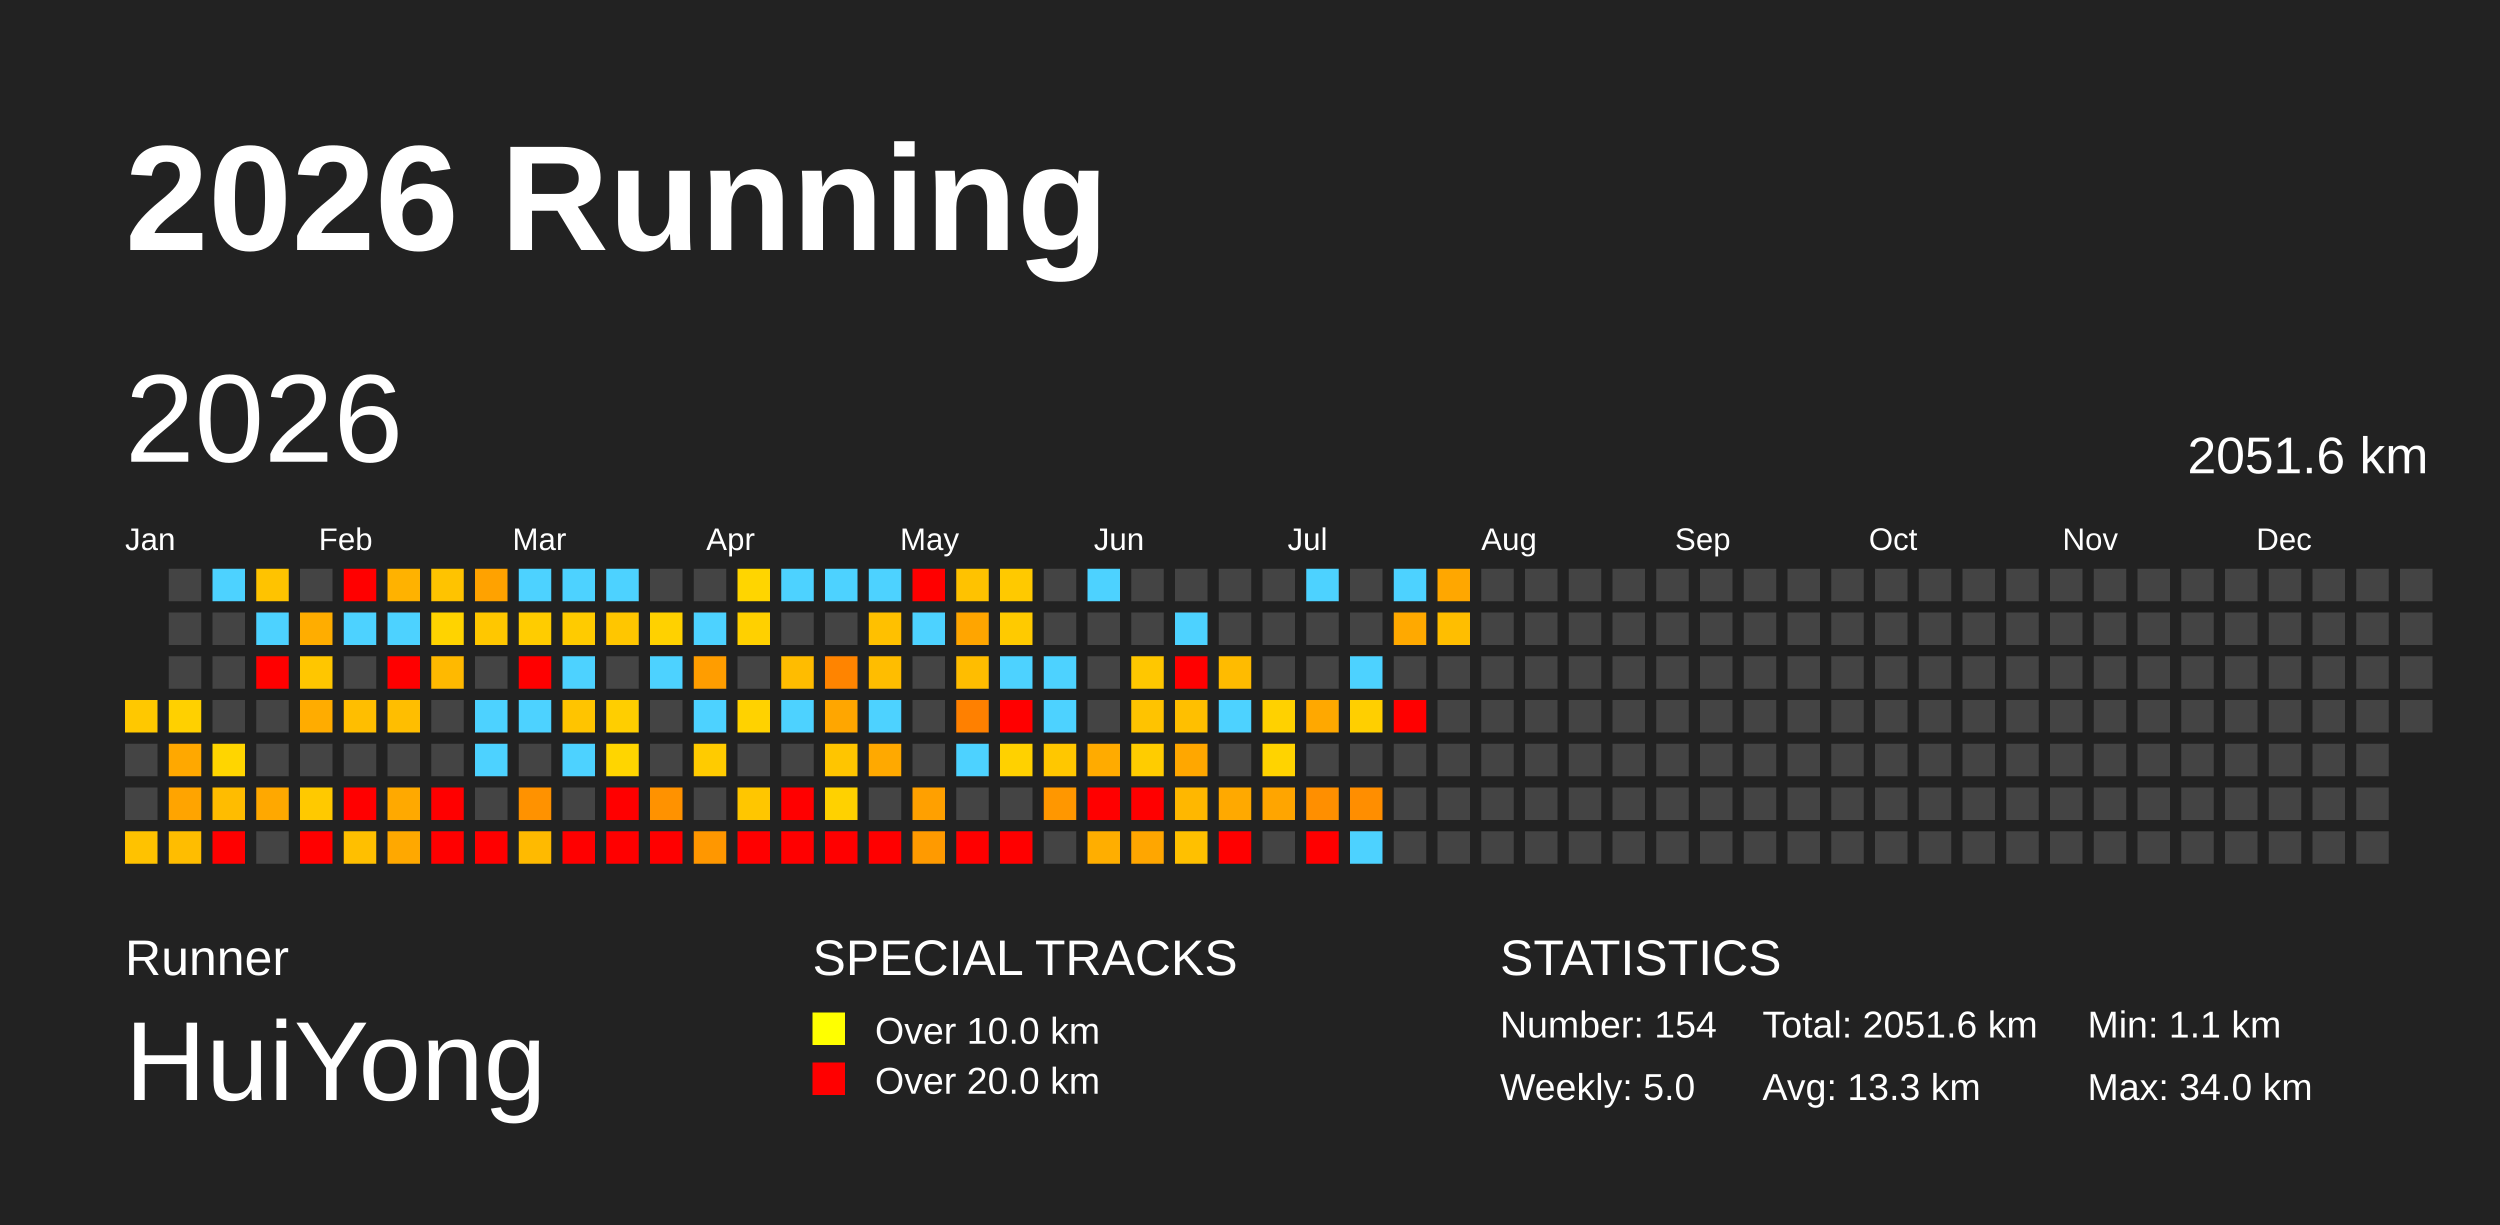
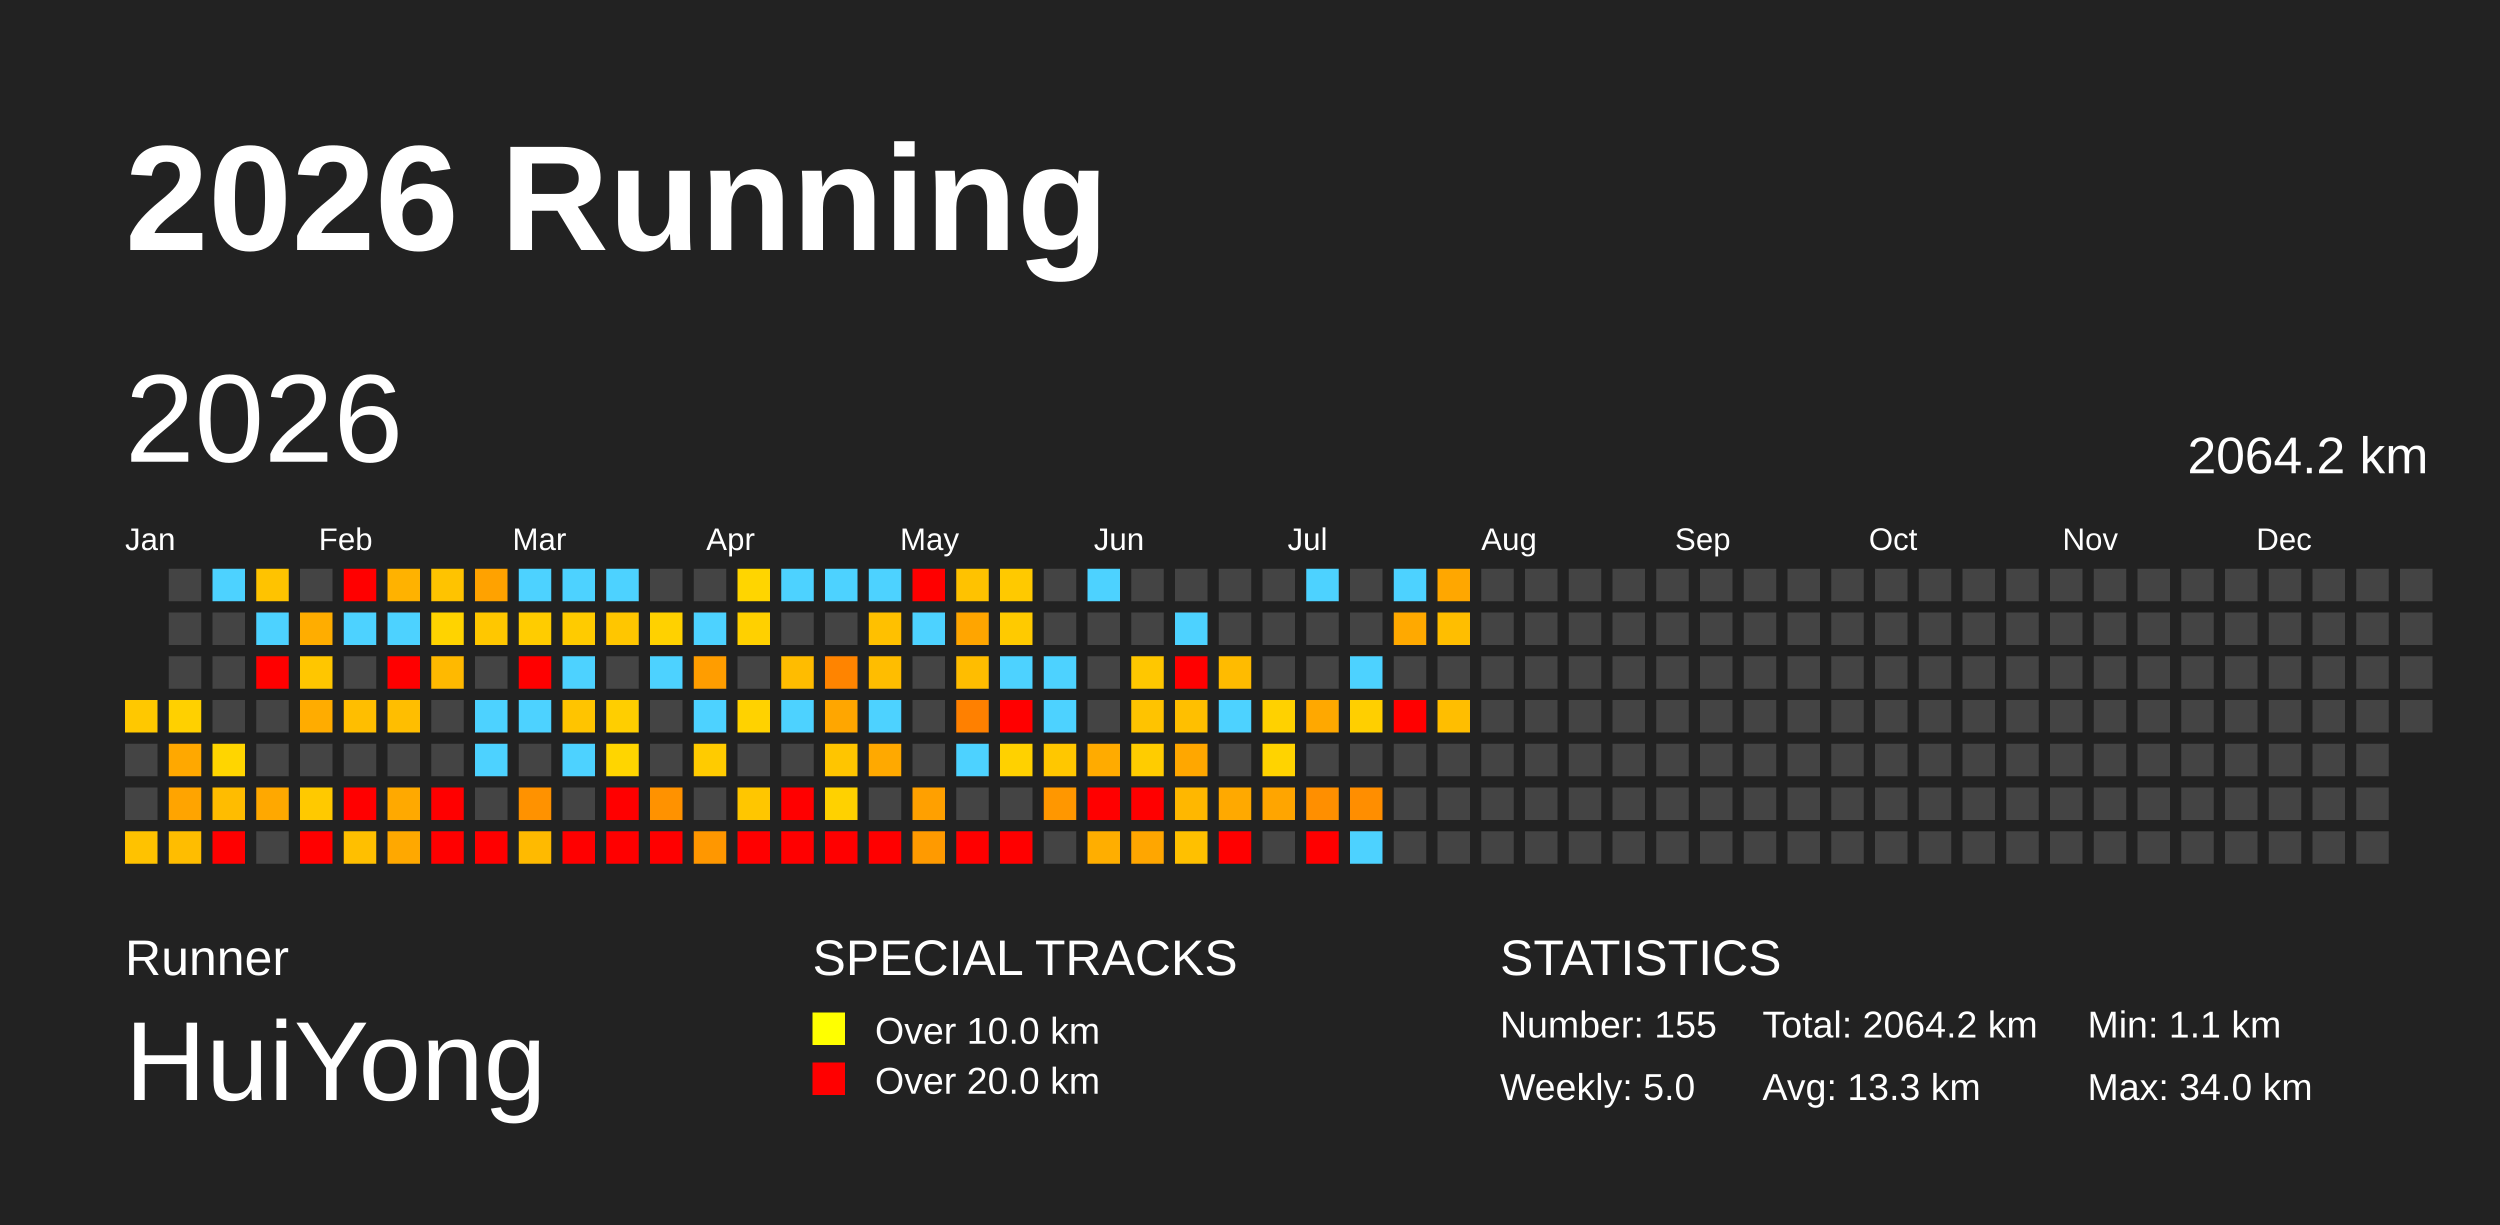
<svg xmlns="http://www.w3.org/2000/svg" baseProfile="full" height="98mm" version="1.1" viewBox="0,0,200,98" width="200mm">
  <defs />
  <rect fill="#222222" height="98" width="200" x="0" y="0" />
  <text fill="#FFFFFF" style="font-size:12px; font-family:Arial; font-weight:bold;" x="10" y="20">2026 Running</text>
  <text fill="#FFFFFF" style="font-size:4px; font-family:Arial" x="10" y="78">Runner</text>
  <text fill="#FFFFFF" style="font-size:9px; font-family:Arial" x="10" y="88">HuiYong</text>
  <text fill="#FFFFFF" style="font-size:4px; font-family:Arial" x="65" y="78">SPECIAL TRACKS</text>
  <rect fill="yellow" height="2.6" width="2.6" x="65" y="81" />
  <text fill="#FFFFFF" style="font-size:3px; font-family:Arial" x="70" y="83.5">Over 10.0 km</text>
  <rect fill="red" height="2.6" width="2.6" x="65" y="85" />
  <text fill="#FFFFFF" style="font-size:3px; font-family:Arial" x="70" y="87.5">Over 20.0 km</text>
  <text fill="#FFFFFF" style="font-size:4px; font-family:Arial" x="120" y="78">STATISTICS</text>
-   <text fill="#FFFFFF" style="font-size:3px; font-family:Arial" x="120" y="83">Number: 154</text>
+   <text fill="#FFFFFF" style="font-size:3px; font-family:Arial" x="120" y="83">Number: 155</text>
  <text fill="#FFFFFF" style="font-size:3px; font-family:Arial" x="120" y="88">Weekly: 5.0</text>
-   <text fill="#FFFFFF" style="font-size:3px; font-family:Arial" x="141" y="83">Total: 2051.6 km</text>
+   <text fill="#FFFFFF" style="font-size:3px; font-family:Arial" x="141" y="83">Total: 2064.2 km</text>
  <text fill="#FFFFFF" style="font-size:3px; font-family:Arial" x="141" y="88">Avg: 13.3 km</text>
  <text fill="#FFFFFF" style="font-size:3px; font-family:Arial" x="167" y="83">Min: 1.1 km</text>
  <text fill="#FFFFFF" style="font-size:3px; font-family:Arial" x="167" y="88">Max: 34.0 km</text>
  <text dominant-baseline="hanging" fill="#FFFFFF" style="font-size:10.0px; font-family:Arial;" x="10" y="30">2026</text>
-   <text dominant-baseline="hanging" fill="#FFFFFF" style="font-size:4.125px; font-family:Arial;" x="175" y="35">2051.6 km</text>
+   <text dominant-baseline="hanging" fill="#FFFFFF" style="font-size:4.125px; font-family:Arial;" x="175" y="35">2064.2 km</text>
  <text fill="#FFFFFF" style="font-size:2.5px; font-family:Arial" x="10.0" y="44">Jan</text>
  <text fill="#FFFFFF" style="font-size:2.5px; font-family:Arial" x="25.5" y="44">Feb</text>
  <text fill="#FFFFFF" style="font-size:2.5px; font-family:Arial" x="41.0" y="44">Mar</text>
  <text fill="#FFFFFF" style="font-size:2.5px; font-family:Arial" x="56.5" y="44">Apr</text>
  <text fill="#FFFFFF" style="font-size:2.5px; font-family:Arial" x="72.0" y="44">May</text>
  <text fill="#FFFFFF" style="font-size:2.5px; font-family:Arial" x="87.5" y="44">Jun</text>
  <text fill="#FFFFFF" style="font-size:2.5px; font-family:Arial" x="103.0" y="44">Jul</text>
  <text fill="#FFFFFF" style="font-size:2.5px; font-family:Arial" x="118.5" y="44">Aug</text>
  <text fill="#FFFFFF" style="font-size:2.5px; font-family:Arial" x="134.0" y="44">Sep</text>
  <text fill="#FFFFFF" style="font-size:2.5px; font-family:Arial" x="149.5" y="44">Oct</text>
  <text fill="#FFFFFF" style="font-size:2.5px; font-family:Arial" x="165.0" y="44">Nov</text>
  <text fill="#FFFFFF" style="font-size:2.5px; font-family:Arial" x="180.5" y="44">Dec</text>
  <rect fill="#ffc800" height="2.6" width="2.6" x="10.0" y="56.0" />
  <rect fill="#444444" height="2.6" width="2.6" x="10.0" y="59.5" />
  <rect fill="#444444" height="2.6" width="2.6" x="10.0" y="63.0" />
  <rect fill="#ffc200" height="2.6" width="2.6" x="10.0" y="66.5" />
  <rect fill="#444444" height="2.6" width="2.6" x="13.5" y="45.5" />
  <rect fill="#444444" height="2.6" width="2.6" x="13.5" y="49.0" />
  <rect fill="#444444" height="2.6" width="2.6" x="13.5" y="52.5" />
  <rect fill="#ffd000" height="2.6" width="2.6" x="13.5" y="56.0" />
  <rect fill="#ffa800" height="2.6" width="2.6" x="13.5" y="59.5" />
  <rect fill="#ffa400" height="2.6" width="2.6" x="13.5" y="63.0" />
  <rect fill="#ffbd00" height="2.6" width="2.6" x="13.5" y="66.5" />
  <rect fill="#4dd2ff" height="2.6" width="2.6" x="17.0" y="45.5" />
  <rect fill="#444444" height="2.6" width="2.6" x="17.0" y="49.0" />
  <rect fill="#444444" height="2.6" width="2.6" x="17.0" y="52.5" />
  <rect fill="#444444" height="2.6" width="2.6" x="17.0" y="56.0" />
  <rect fill="#ffd500" height="2.6" width="2.6" x="17.0" y="59.5" />
  <rect fill="#ffbc00" height="2.6" width="2.6" x="17.0" y="63.0" />
  <rect fill="red" height="2.6" width="2.6" x="17.0" y="66.5" />
  <rect fill="#ffc300" height="2.6" width="2.6" x="20.5" y="45.5" />
  <rect fill="#4dd2ff" height="2.6" width="2.6" x="20.5" y="49.0" />
  <rect fill="red" height="2.6" width="2.6" x="20.5" y="52.5" />
  <rect fill="#444444" height="2.6" width="2.6" x="20.5" y="56.0" />
  <rect fill="#444444" height="2.6" width="2.6" x="20.5" y="59.5" />
  <rect fill="#ffa800" height="2.6" width="2.6" x="20.5" y="63.0" />
  <rect fill="#444444" height="2.6" width="2.6" x="20.5" y="66.5" />
  <rect fill="#444444" height="2.6" width="2.6" x="24.0" y="45.5" />
  <rect fill="#ffad00" height="2.6" width="2.6" x="24.0" y="49.0" />
  <rect fill="#ffc600" height="2.6" width="2.6" x="24.0" y="52.5" />
  <rect fill="#ffac00" height="2.6" width="2.6" x="24.0" y="56.0" />
  <rect fill="#444444" height="2.6" width="2.6" x="24.0" y="59.5" />
  <rect fill="#ffc900" height="2.6" width="2.6" x="24.0" y="63.0" />
  <rect fill="red" height="2.6" width="2.6" x="24.0" y="66.5" />
  <rect fill="red" height="2.6" width="2.6" x="27.5" y="45.5" />
  <rect fill="#4dd2ff" height="2.6" width="2.6" x="27.5" y="49.0" />
  <rect fill="#444444" height="2.6" width="2.6" x="27.5" y="52.5" />
  <rect fill="#ffbe00" height="2.6" width="2.6" x="27.5" y="56.0" />
  <rect fill="#444444" height="2.6" width="2.6" x="27.5" y="59.5" />
  <rect fill="red" height="2.6" width="2.6" x="27.5" y="63.0" />
  <rect fill="#ffbf00" height="2.6" width="2.6" x="27.5" y="66.5" />
  <rect fill="#ffb200" height="2.6" width="2.6" x="31.0" y="45.5" />
  <rect fill="#4dd2ff" height="2.6" width="2.6" x="31.0" y="49.0" />
  <rect fill="red" height="2.6" width="2.6" x="31.0" y="52.5" />
  <rect fill="#ffbe00" height="2.6" width="2.6" x="31.0" y="56.0" />
  <rect fill="#444444" height="2.6" width="2.6" x="31.0" y="59.5" />
  <rect fill="#ffa900" height="2.6" width="2.6" x="31.0" y="63.0" />
  <rect fill="#ffa800" height="2.6" width="2.6" x="31.0" y="66.5" />
  <rect fill="#ffc300" height="2.6" width="2.6" x="34.5" y="45.5" />
  <rect fill="#ffd300" height="2.6" width="2.6" x="34.5" y="49.0" />
  <rect fill="#ffb900" height="2.6" width="2.6" x="34.5" y="52.5" />
  <rect fill="#444444" height="2.6" width="2.6" x="34.5" y="56.0" />
  <rect fill="#444444" height="2.6" width="2.6" x="34.5" y="59.5" />
  <rect fill="red" height="2.6" width="2.6" x="34.5" y="63.0" />
  <rect fill="red" height="2.6" width="2.6" x="34.5" y="66.5" />
  <rect fill="#ffa200" height="2.6" width="2.6" x="38.0" y="45.5" />
  <rect fill="#ffc700" height="2.6" width="2.6" x="38.0" y="49.0" />
  <rect fill="#444444" height="2.6" width="2.6" x="38.0" y="52.5" />
  <rect fill="#4dd2ff" height="2.6" width="2.6" x="38.0" y="56.0" />
  <rect fill="#4dd2ff" height="2.6" width="2.6" x="38.0" y="59.5" />
  <rect fill="#444444" height="2.6" width="2.6" x="38.0" y="63.0" />
  <rect fill="red" height="2.6" width="2.6" x="38.0" y="66.5" />
  <rect fill="#4dd2ff" height="2.6" width="2.6" x="41.5" y="45.5" />
  <rect fill="#ffcc00" height="2.6" width="2.6" x="41.5" y="49.0" />
  <rect fill="red" height="2.6" width="2.6" x="41.5" y="52.5" />
  <rect fill="#4dd2ff" height="2.6" width="2.6" x="41.5" y="56.0" />
  <rect fill="#444444" height="2.6" width="2.6" x="41.5" y="59.5" />
  <rect fill="#ff9200" height="2.6" width="2.6" x="41.5" y="63.0" />
  <rect fill="#ffba00" height="2.6" width="2.6" x="41.5" y="66.5" />
  <rect fill="#4dd2ff" height="2.6" width="2.6" x="45.0" y="45.5" />
  <rect fill="#ffcb00" height="2.6" width="2.6" x="45.0" y="49.0" />
  <rect fill="#4dd2ff" height="2.6" width="2.6" x="45.0" y="52.5" />
  <rect fill="#ffc400" height="2.6" width="2.6" x="45.0" y="56.0" />
  <rect fill="#4dd2ff" height="2.6" width="2.6" x="45.0" y="59.5" />
  <rect fill="#444444" height="2.6" width="2.6" x="45.0" y="63.0" />
  <rect fill="red" height="2.6" width="2.6" x="45.0" y="66.5" />
  <rect fill="#4dd2ff" height="2.6" width="2.6" x="48.5" y="45.5" />
  <rect fill="#ffc600" height="2.6" width="2.6" x="48.5" y="49.0" />
  <rect fill="#444444" height="2.6" width="2.6" x="48.5" y="52.5" />
  <rect fill="#ffce00" height="2.6" width="2.6" x="48.5" y="56.0" />
  <rect fill="#ffd500" height="2.6" width="2.6" x="48.5" y="59.5" />
  <rect fill="red" height="2.6" width="2.6" x="48.5" y="63.0" />
  <rect fill="red" height="2.6" width="2.6" x="48.5" y="66.5" />
  <rect fill="#444444" height="2.6" width="2.6" x="52.0" y="45.5" />
  <rect fill="#ffd100" height="2.6" width="2.6" x="52.0" y="49.0" />
  <rect fill="#4dd2ff" height="2.6" width="2.6" x="52.0" y="52.5" />
  <rect fill="#444444" height="2.6" width="2.6" x="52.0" y="56.0" />
  <rect fill="#444444" height="2.6" width="2.6" x="52.0" y="59.5" />
  <rect fill="#ff9200" height="2.6" width="2.6" x="52.0" y="63.0" />
  <rect fill="red" height="2.6" width="2.6" x="52.0" y="66.5" />
  <rect fill="#444444" height="2.6" width="2.6" x="55.5" y="45.5" />
  <rect fill="#4dd2ff" height="2.6" width="2.6" x="55.5" y="49.0" />
  <rect fill="#ff9d00" height="2.6" width="2.6" x="55.5" y="52.5" />
  <rect fill="#4dd2ff" height="2.6" width="2.6" x="55.5" y="56.0" />
  <rect fill="#ffcb00" height="2.6" width="2.6" x="55.5" y="59.5" />
  <rect fill="#444444" height="2.6" width="2.6" x="55.5" y="63.0" />
  <rect fill="#ff9700" height="2.6" width="2.6" x="55.5" y="66.5" />
  <rect fill="#ffd500" height="2.6" width="2.6" x="59.0" y="45.5" />
  <rect fill="#ffd000" height="2.6" width="2.6" x="59.0" y="49.0" />
  <rect fill="#444444" height="2.6" width="2.6" x="59.0" y="52.5" />
  <rect fill="#ffd200" height="2.6" width="2.6" x="59.0" y="56.0" />
  <rect fill="#444444" height="2.6" width="2.6" x="59.0" y="59.5" />
  <rect fill="#ffc600" height="2.6" width="2.6" x="59.0" y="63.0" />
  <rect fill="red" height="2.6" width="2.6" x="59.0" y="66.5" />
  <rect fill="#4dd2ff" height="2.6" width="2.6" x="62.5" y="45.5" />
  <rect fill="#444444" height="2.6" width="2.6" x="62.5" y="49.0" />
  <rect fill="#ffbc00" height="2.6" width="2.6" x="62.5" y="52.5" />
  <rect fill="#4dd2ff" height="2.6" width="2.6" x="62.5" y="56.0" />
  <rect fill="#444444" height="2.6" width="2.6" x="62.5" y="59.5" />
  <rect fill="red" height="2.6" width="2.6" x="62.5" y="63.0" />
  <rect fill="red" height="2.6" width="2.6" x="62.5" y="66.5" />
  <rect fill="#4dd2ff" height="2.6" width="2.6" x="66.0" y="45.5" />
  <rect fill="#444444" height="2.6" width="2.6" x="66.0" y="49.0" />
  <rect fill="#ff8400" height="2.6" width="2.6" x="66.0" y="52.5" />
  <rect fill="#ffa600" height="2.6" width="2.6" x="66.0" y="56.0" />
  <rect fill="#ffc500" height="2.6" width="2.6" x="66.0" y="59.5" />
  <rect fill="#ffd100" height="2.6" width="2.6" x="66.0" y="63.0" />
  <rect fill="red" height="2.6" width="2.6" x="66.0" y="66.5" />
  <rect fill="#4dd2ff" height="2.6" width="2.6" x="69.5" y="45.5" />
  <rect fill="#ffc000" height="2.6" width="2.6" x="69.5" y="49.0" />
  <rect fill="#ffbd00" height="2.6" width="2.6" x="69.5" y="52.5" />
  <rect fill="#4dd2ff" height="2.6" width="2.6" x="69.5" y="56.0" />
  <rect fill="#ffa900" height="2.6" width="2.6" x="69.5" y="59.5" />
  <rect fill="#444444" height="2.6" width="2.6" x="69.5" y="63.0" />
  <rect fill="red" height="2.6" width="2.6" x="69.5" y="66.5" />
  <rect fill="red" height="2.6" width="2.6" x="73.0" y="45.5" />
  <rect fill="#4dd2ff" height="2.6" width="2.6" x="73.0" y="49.0" />
  <rect fill="#444444" height="2.6" width="2.6" x="73.0" y="52.5" />
  <rect fill="#444444" height="2.6" width="2.6" x="73.0" y="56.0" />
  <rect fill="#444444" height="2.6" width="2.6" x="73.0" y="59.5" />
  <rect fill="#ffa000" height="2.6" width="2.6" x="73.0" y="63.0" />
  <rect fill="#ff9a00" height="2.6" width="2.6" x="73.0" y="66.5" />
  <rect fill="#ffc200" height="2.6" width="2.6" x="76.5" y="45.5" />
  <rect fill="#ffa500" height="2.6" width="2.6" x="76.5" y="49.0" />
  <rect fill="#ffbd00" height="2.6" width="2.6" x="76.5" y="52.5" />
  <rect fill="#ff8000" height="2.6" width="2.6" x="76.5" y="56.0" />
  <rect fill="#4dd2ff" height="2.6" width="2.6" x="76.5" y="59.5" />
  <rect fill="#444444" height="2.6" width="2.6" x="76.5" y="63.0" />
  <rect fill="red" height="2.6" width="2.6" x="76.5" y="66.5" />
  <rect fill="#ffc900" height="2.6" width="2.6" x="80.0" y="45.5" />
  <rect fill="#ffca00" height="2.6" width="2.6" x="80.0" y="49.0" />
  <rect fill="#4dd2ff" height="2.6" width="2.6" x="80.0" y="52.5" />
  <rect fill="red" height="2.6" width="2.6" x="80.0" y="56.0" />
  <rect fill="#ffd100" height="2.6" width="2.6" x="80.0" y="59.5" />
  <rect fill="#444444" height="2.6" width="2.6" x="80.0" y="63.0" />
  <rect fill="red" height="2.6" width="2.6" x="80.0" y="66.5" />
  <rect fill="#444444" height="2.6" width="2.6" x="83.5" y="45.5" />
  <rect fill="#444444" height="2.6" width="2.6" x="83.5" y="49.0" />
  <rect fill="#4dd2ff" height="2.6" width="2.6" x="83.5" y="52.5" />
  <rect fill="#4dd2ff" height="2.6" width="2.6" x="83.5" y="56.0" />
  <rect fill="#ffc700" height="2.6" width="2.6" x="83.5" y="59.5" />
  <rect fill="#ff9700" height="2.6" width="2.6" x="83.5" y="63.0" />
  <rect fill="#444444" height="2.6" width="2.6" x="83.5" y="66.5" />
  <rect fill="#4dd2ff" height="2.6" width="2.6" x="87.0" y="45.5" />
  <rect fill="#444444" height="2.6" width="2.6" x="87.0" y="49.0" />
  <rect fill="#444444" height="2.6" width="2.6" x="87.0" y="52.5" />
  <rect fill="#444444" height="2.6" width="2.6" x="87.0" y="56.0" />
  <rect fill="#ffab00" height="2.6" width="2.6" x="87.0" y="59.5" />
  <rect fill="red" height="2.6" width="2.6" x="87.0" y="63.0" />
  <rect fill="#ffae00" height="2.6" width="2.6" x="87.0" y="66.5" />
  <rect fill="#444444" height="2.6" width="2.6" x="90.5" y="45.5" />
  <rect fill="#444444" height="2.6" width="2.6" x="90.5" y="49.0" />
  <rect fill="#ffc700" height="2.6" width="2.6" x="90.5" y="52.5" />
  <rect fill="#ffc300" height="2.6" width="2.6" x="90.5" y="56.0" />
  <rect fill="#ffcc00" height="2.6" width="2.6" x="90.5" y="59.5" />
  <rect fill="red" height="2.6" width="2.6" x="90.5" y="63.0" />
  <rect fill="#ffa600" height="2.6" width="2.6" x="90.5" y="66.5" />
  <rect fill="#444444" height="2.6" width="2.6" x="94.0" y="45.5" />
  <rect fill="#4dd2ff" height="2.6" width="2.6" x="94.0" y="49.0" />
  <rect fill="red" height="2.6" width="2.6" x="94.0" y="52.5" />
  <rect fill="#ffbf00" height="2.6" width="2.6" x="94.0" y="56.0" />
  <rect fill="#ffa700" height="2.6" width="2.6" x="94.0" y="59.5" />
  <rect fill="#ffb700" height="2.6" width="2.6" x="94.0" y="63.0" />
  <rect fill="#ffc000" height="2.6" width="2.6" x="94.0" y="66.5" />
  <rect fill="#444444" height="2.6" width="2.6" x="97.5" y="45.5" />
  <rect fill="#444444" height="2.6" width="2.6" x="97.5" y="49.0" />
  <rect fill="#ffbb00" height="2.6" width="2.6" x="97.5" y="52.5" />
  <rect fill="#4dd2ff" height="2.6" width="2.6" x="97.5" y="56.0" />
  <rect fill="#444444" height="2.6" width="2.6" x="97.5" y="59.5" />
  <rect fill="#ffa900" height="2.6" width="2.6" x="97.5" y="63.0" />
  <rect fill="red" height="2.6" width="2.6" x="97.5" y="66.5" />
  <rect fill="#444444" height="2.6" width="2.6" x="101.0" y="45.5" />
  <rect fill="#444444" height="2.6" width="2.6" x="101.0" y="49.0" />
  <rect fill="#444444" height="2.6" width="2.6" x="101.0" y="52.5" />
  <rect fill="#ffd100" height="2.6" width="2.6" x="101.0" y="56.0" />
  <rect fill="#ffd300" height="2.6" width="2.6" x="101.0" y="59.5" />
  <rect fill="#ffa500" height="2.6" width="2.6" x="101.0" y="63.0" />
  <rect fill="#444444" height="2.6" width="2.6" x="101.0" y="66.5" />
  <rect fill="#4dd2ff" height="2.6" width="2.6" x="104.5" y="45.5" />
  <rect fill="#444444" height="2.6" width="2.6" x="104.5" y="49.0" />
  <rect fill="#444444" height="2.6" width="2.6" x="104.5" y="52.5" />
  <rect fill="#ffa800" height="2.6" width="2.6" x="104.5" y="56.0" />
  <rect fill="#444444" height="2.6" width="2.6" x="104.5" y="59.5" />
  <rect fill="#ff8f00" height="2.6" width="2.6" x="104.5" y="63.0" />
  <rect fill="red" height="2.6" width="2.6" x="104.5" y="66.5" />
  <rect fill="#444444" height="2.6" width="2.6" x="108.0" y="45.5" />
  <rect fill="#444444" height="2.6" width="2.6" x="108.0" y="49.0" />
  <rect fill="#4dd2ff" height="2.6" width="2.6" x="108.0" y="52.5" />
  <rect fill="#ffcf00" height="2.6" width="2.6" x="108.0" y="56.0" />
  <rect fill="#444444" height="2.6" width="2.6" x="108.0" y="59.5" />
  <rect fill="#ff8e00" height="2.6" width="2.6" x="108.0" y="63.0" />
  <rect fill="#4dd2ff" height="2.6" width="2.6" x="108.0" y="66.5" />
  <rect fill="#4dd2ff" height="2.6" width="2.6" x="111.5" y="45.5" />
  <rect fill="#ffa900" height="2.6" width="2.6" x="111.5" y="49.0" />
  <rect fill="#444444" height="2.6" width="2.6" x="111.5" y="52.5" />
  <rect fill="red" height="2.6" width="2.6" x="111.5" y="56.0" />
  <rect fill="#444444" height="2.6" width="2.6" x="111.5" y="59.5" />
  <rect fill="#444444" height="2.6" width="2.6" x="111.5" y="63.0" />
  <rect fill="#444444" height="2.6" width="2.6" x="111.5" y="66.5" />
  <rect fill="#ffa700" height="2.6" width="2.6" x="115.0" y="45.5" />
  <rect fill="#ffbe00" height="2.6" width="2.6" x="115.0" y="49.0" />
  <rect fill="#444444" height="2.6" width="2.6" x="115.0" y="52.5" />
-   <rect fill="#444444" height="2.6" width="2.6" x="115.0" y="56.0" />
+   <rect fill="#ffbe00" height="2.6" width="2.6" x="115.0" y="56.0" />
  <rect fill="#444444" height="2.6" width="2.6" x="115.0" y="59.5" />
  <rect fill="#444444" height="2.6" width="2.6" x="115.0" y="63.0" />
  <rect fill="#444444" height="2.6" width="2.6" x="115.0" y="66.5" />
  <rect fill="#444444" height="2.6" width="2.6" x="118.5" y="45.5" />
  <rect fill="#444444" height="2.6" width="2.6" x="118.5" y="49.0" />
  <rect fill="#444444" height="2.6" width="2.6" x="118.5" y="52.5" />
  <rect fill="#444444" height="2.6" width="2.6" x="118.5" y="56.0" />
  <rect fill="#444444" height="2.6" width="2.6" x="118.5" y="59.5" />
  <rect fill="#444444" height="2.6" width="2.6" x="118.5" y="63.0" />
  <rect fill="#444444" height="2.6" width="2.6" x="118.5" y="66.5" />
  <rect fill="#444444" height="2.6" width="2.6" x="122.0" y="45.5" />
  <rect fill="#444444" height="2.6" width="2.6" x="122.0" y="49.0" />
  <rect fill="#444444" height="2.6" width="2.6" x="122.0" y="52.5" />
  <rect fill="#444444" height="2.6" width="2.6" x="122.0" y="56.0" />
  <rect fill="#444444" height="2.6" width="2.6" x="122.0" y="59.5" />
  <rect fill="#444444" height="2.6" width="2.6" x="122.0" y="63.0" />
  <rect fill="#444444" height="2.6" width="2.6" x="122.0" y="66.5" />
  <rect fill="#444444" height="2.6" width="2.6" x="125.5" y="45.5" />
  <rect fill="#444444" height="2.6" width="2.6" x="125.5" y="49.0" />
  <rect fill="#444444" height="2.6" width="2.6" x="125.5" y="52.5" />
  <rect fill="#444444" height="2.6" width="2.6" x="125.5" y="56.0" />
  <rect fill="#444444" height="2.6" width="2.6" x="125.5" y="59.5" />
  <rect fill="#444444" height="2.6" width="2.6" x="125.5" y="63.0" />
  <rect fill="#444444" height="2.6" width="2.6" x="125.5" y="66.5" />
  <rect fill="#444444" height="2.6" width="2.6" x="129.0" y="45.5" />
  <rect fill="#444444" height="2.6" width="2.6" x="129.0" y="49.0" />
  <rect fill="#444444" height="2.6" width="2.6" x="129.0" y="52.5" />
  <rect fill="#444444" height="2.6" width="2.6" x="129.0" y="56.0" />
  <rect fill="#444444" height="2.6" width="2.6" x="129.0" y="59.5" />
  <rect fill="#444444" height="2.6" width="2.6" x="129.0" y="63.0" />
  <rect fill="#444444" height="2.6" width="2.6" x="129.0" y="66.5" />
  <rect fill="#444444" height="2.6" width="2.6" x="132.5" y="45.5" />
  <rect fill="#444444" height="2.6" width="2.6" x="132.5" y="49.0" />
  <rect fill="#444444" height="2.6" width="2.6" x="132.5" y="52.5" />
  <rect fill="#444444" height="2.6" width="2.6" x="132.5" y="56.0" />
  <rect fill="#444444" height="2.6" width="2.6" x="132.5" y="59.5" />
  <rect fill="#444444" height="2.6" width="2.6" x="132.5" y="63.0" />
  <rect fill="#444444" height="2.6" width="2.6" x="132.5" y="66.5" />
  <rect fill="#444444" height="2.6" width="2.6" x="136.0" y="45.5" />
  <rect fill="#444444" height="2.6" width="2.6" x="136.0" y="49.0" />
  <rect fill="#444444" height="2.6" width="2.6" x="136.0" y="52.5" />
  <rect fill="#444444" height="2.6" width="2.6" x="136.0" y="56.0" />
  <rect fill="#444444" height="2.6" width="2.6" x="136.0" y="59.5" />
  <rect fill="#444444" height="2.6" width="2.6" x="136.0" y="63.0" />
  <rect fill="#444444" height="2.6" width="2.6" x="136.0" y="66.5" />
  <rect fill="#444444" height="2.6" width="2.6" x="139.5" y="45.5" />
  <rect fill="#444444" height="2.6" width="2.6" x="139.5" y="49.0" />
  <rect fill="#444444" height="2.6" width="2.6" x="139.5" y="52.5" />
  <rect fill="#444444" height="2.6" width="2.6" x="139.5" y="56.0" />
  <rect fill="#444444" height="2.6" width="2.6" x="139.5" y="59.5" />
  <rect fill="#444444" height="2.6" width="2.6" x="139.5" y="63.0" />
  <rect fill="#444444" height="2.6" width="2.6" x="139.5" y="66.5" />
  <rect fill="#444444" height="2.6" width="2.6" x="143.0" y="45.5" />
  <rect fill="#444444" height="2.6" width="2.6" x="143.0" y="49.0" />
  <rect fill="#444444" height="2.6" width="2.6" x="143.0" y="52.5" />
  <rect fill="#444444" height="2.6" width="2.6" x="143.0" y="56.0" />
  <rect fill="#444444" height="2.6" width="2.6" x="143.0" y="59.5" />
  <rect fill="#444444" height="2.6" width="2.6" x="143.0" y="63.0" />
  <rect fill="#444444" height="2.6" width="2.6" x="143.0" y="66.5" />
  <rect fill="#444444" height="2.6" width="2.6" x="146.5" y="45.5" />
  <rect fill="#444444" height="2.6" width="2.6" x="146.5" y="49.0" />
  <rect fill="#444444" height="2.6" width="2.6" x="146.5" y="52.5" />
  <rect fill="#444444" height="2.6" width="2.6" x="146.5" y="56.0" />
  <rect fill="#444444" height="2.6" width="2.6" x="146.5" y="59.5" />
  <rect fill="#444444" height="2.6" width="2.6" x="146.5" y="63.0" />
  <rect fill="#444444" height="2.6" width="2.6" x="146.5" y="66.5" />
  <rect fill="#444444" height="2.6" width="2.6" x="150.0" y="45.5" />
  <rect fill="#444444" height="2.6" width="2.6" x="150.0" y="49.0" />
  <rect fill="#444444" height="2.6" width="2.6" x="150.0" y="52.5" />
  <rect fill="#444444" height="2.6" width="2.6" x="150.0" y="56.0" />
  <rect fill="#444444" height="2.6" width="2.6" x="150.0" y="59.5" />
  <rect fill="#444444" height="2.6" width="2.6" x="150.0" y="63.0" />
  <rect fill="#444444" height="2.6" width="2.6" x="150.0" y="66.5" />
  <rect fill="#444444" height="2.6" width="2.6" x="153.5" y="45.5" />
  <rect fill="#444444" height="2.6" width="2.6" x="153.5" y="49.0" />
  <rect fill="#444444" height="2.6" width="2.6" x="153.5" y="52.5" />
  <rect fill="#444444" height="2.6" width="2.6" x="153.5" y="56.0" />
  <rect fill="#444444" height="2.6" width="2.6" x="153.5" y="59.5" />
  <rect fill="#444444" height="2.6" width="2.6" x="153.5" y="63.0" />
  <rect fill="#444444" height="2.6" width="2.6" x="153.5" y="66.5" />
  <rect fill="#444444" height="2.6" width="2.6" x="157.0" y="45.5" />
  <rect fill="#444444" height="2.6" width="2.6" x="157.0" y="49.0" />
  <rect fill="#444444" height="2.6" width="2.6" x="157.0" y="52.5" />
  <rect fill="#444444" height="2.6" width="2.6" x="157.0" y="56.0" />
  <rect fill="#444444" height="2.6" width="2.6" x="157.0" y="59.5" />
  <rect fill="#444444" height="2.6" width="2.6" x="157.0" y="63.0" />
  <rect fill="#444444" height="2.6" width="2.6" x="157.0" y="66.5" />
  <rect fill="#444444" height="2.6" width="2.6" x="160.5" y="45.5" />
  <rect fill="#444444" height="2.6" width="2.6" x="160.5" y="49.0" />
  <rect fill="#444444" height="2.6" width="2.6" x="160.5" y="52.5" />
  <rect fill="#444444" height="2.6" width="2.6" x="160.5" y="56.0" />
  <rect fill="#444444" height="2.6" width="2.6" x="160.5" y="59.5" />
  <rect fill="#444444" height="2.6" width="2.6" x="160.5" y="63.0" />
  <rect fill="#444444" height="2.6" width="2.6" x="160.5" y="66.5" />
  <rect fill="#444444" height="2.6" width="2.6" x="164.0" y="45.5" />
  <rect fill="#444444" height="2.6" width="2.6" x="164.0" y="49.0" />
  <rect fill="#444444" height="2.6" width="2.6" x="164.0" y="52.5" />
  <rect fill="#444444" height="2.6" width="2.6" x="164.0" y="56.0" />
  <rect fill="#444444" height="2.6" width="2.6" x="164.0" y="59.5" />
  <rect fill="#444444" height="2.6" width="2.6" x="164.0" y="63.0" />
  <rect fill="#444444" height="2.6" width="2.6" x="164.0" y="66.5" />
  <rect fill="#444444" height="2.6" width="2.6" x="167.5" y="45.5" />
  <rect fill="#444444" height="2.6" width="2.6" x="167.5" y="49.0" />
  <rect fill="#444444" height="2.6" width="2.6" x="167.5" y="52.5" />
  <rect fill="#444444" height="2.6" width="2.6" x="167.5" y="56.0" />
  <rect fill="#444444" height="2.6" width="2.6" x="167.5" y="59.5" />
  <rect fill="#444444" height="2.6" width="2.6" x="167.5" y="63.0" />
  <rect fill="#444444" height="2.6" width="2.6" x="167.5" y="66.5" />
  <rect fill="#444444" height="2.6" width="2.6" x="171.0" y="45.5" />
  <rect fill="#444444" height="2.6" width="2.6" x="171.0" y="49.0" />
  <rect fill="#444444" height="2.6" width="2.6" x="171.0" y="52.5" />
  <rect fill="#444444" height="2.6" width="2.6" x="171.0" y="56.0" />
  <rect fill="#444444" height="2.6" width="2.6" x="171.0" y="59.5" />
  <rect fill="#444444" height="2.6" width="2.6" x="171.0" y="63.0" />
  <rect fill="#444444" height="2.6" width="2.6" x="171.0" y="66.5" />
  <rect fill="#444444" height="2.6" width="2.6" x="174.5" y="45.5" />
  <rect fill="#444444" height="2.6" width="2.6" x="174.5" y="49.0" />
  <rect fill="#444444" height="2.6" width="2.6" x="174.5" y="52.5" />
  <rect fill="#444444" height="2.6" width="2.6" x="174.5" y="56.0" />
  <rect fill="#444444" height="2.6" width="2.6" x="174.5" y="59.5" />
  <rect fill="#444444" height="2.6" width="2.6" x="174.5" y="63.0" />
  <rect fill="#444444" height="2.6" width="2.6" x="174.5" y="66.5" />
  <rect fill="#444444" height="2.6" width="2.6" x="178.0" y="45.5" />
  <rect fill="#444444" height="2.6" width="2.6" x="178.0" y="49.0" />
  <rect fill="#444444" height="2.6" width="2.6" x="178.0" y="52.5" />
  <rect fill="#444444" height="2.6" width="2.6" x="178.0" y="56.0" />
  <rect fill="#444444" height="2.6" width="2.6" x="178.0" y="59.5" />
  <rect fill="#444444" height="2.6" width="2.6" x="178.0" y="63.0" />
  <rect fill="#444444" height="2.6" width="2.6" x="178.0" y="66.5" />
  <rect fill="#444444" height="2.6" width="2.6" x="181.5" y="45.5" />
  <rect fill="#444444" height="2.6" width="2.6" x="181.5" y="49.0" />
  <rect fill="#444444" height="2.6" width="2.6" x="181.5" y="52.5" />
  <rect fill="#444444" height="2.6" width="2.6" x="181.5" y="56.0" />
  <rect fill="#444444" height="2.6" width="2.6" x="181.5" y="59.5" />
  <rect fill="#444444" height="2.6" width="2.6" x="181.5" y="63.0" />
  <rect fill="#444444" height="2.6" width="2.6" x="181.5" y="66.5" />
  <rect fill="#444444" height="2.6" width="2.6" x="185.0" y="45.5" />
  <rect fill="#444444" height="2.6" width="2.6" x="185.0" y="49.0" />
  <rect fill="#444444" height="2.6" width="2.6" x="185.0" y="52.5" />
  <rect fill="#444444" height="2.6" width="2.6" x="185.0" y="56.0" />
  <rect fill="#444444" height="2.6" width="2.6" x="185.0" y="59.5" />
  <rect fill="#444444" height="2.6" width="2.6" x="185.0" y="63.0" />
  <rect fill="#444444" height="2.6" width="2.6" x="185.0" y="66.5" />
  <rect fill="#444444" height="2.6" width="2.6" x="188.5" y="45.5" />
  <rect fill="#444444" height="2.6" width="2.6" x="188.5" y="49.0" />
  <rect fill="#444444" height="2.6" width="2.6" x="188.5" y="52.5" />
  <rect fill="#444444" height="2.6" width="2.6" x="188.5" y="56.0" />
  <rect fill="#444444" height="2.6" width="2.6" x="188.5" y="59.5" />
  <rect fill="#444444" height="2.6" width="2.6" x="188.5" y="63.0" />
  <rect fill="#444444" height="2.6" width="2.6" x="188.5" y="66.5" />
  <rect fill="#444444" height="2.6" width="2.6" x="192.0" y="45.5" />
  <rect fill="#444444" height="2.6" width="2.6" x="192.0" y="49.0" />
  <rect fill="#444444" height="2.6" width="2.6" x="192.0" y="52.5" />
  <rect fill="#444444" height="2.6" width="2.6" x="192.0" y="56.0" />
</svg>
